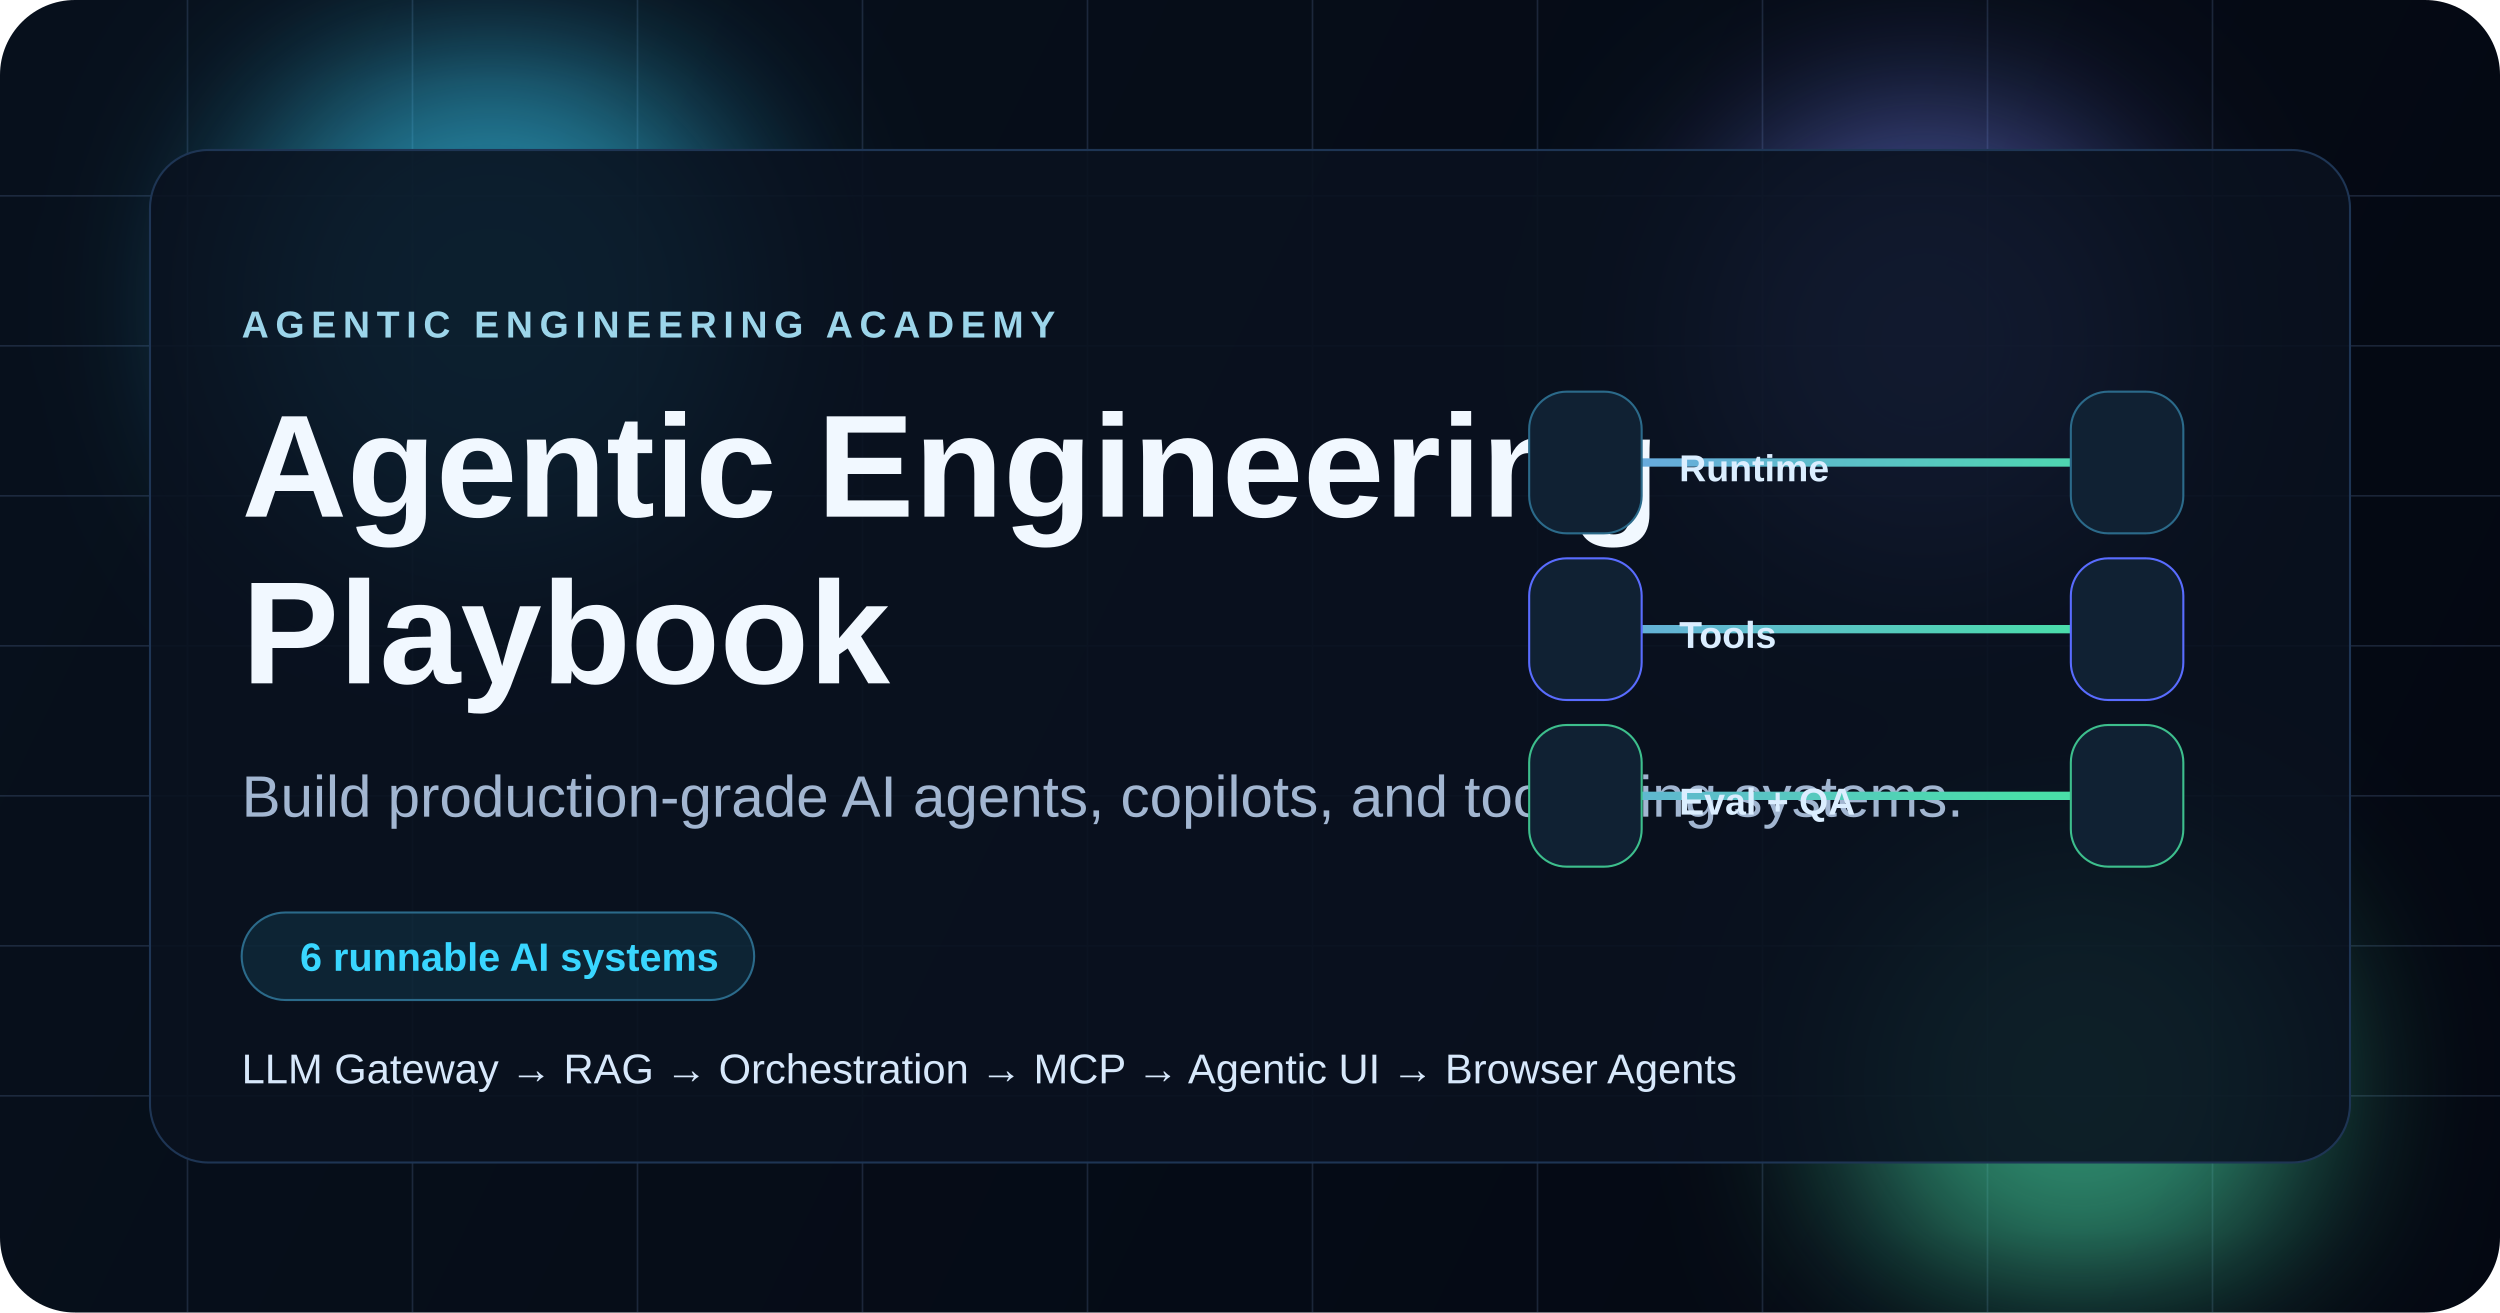
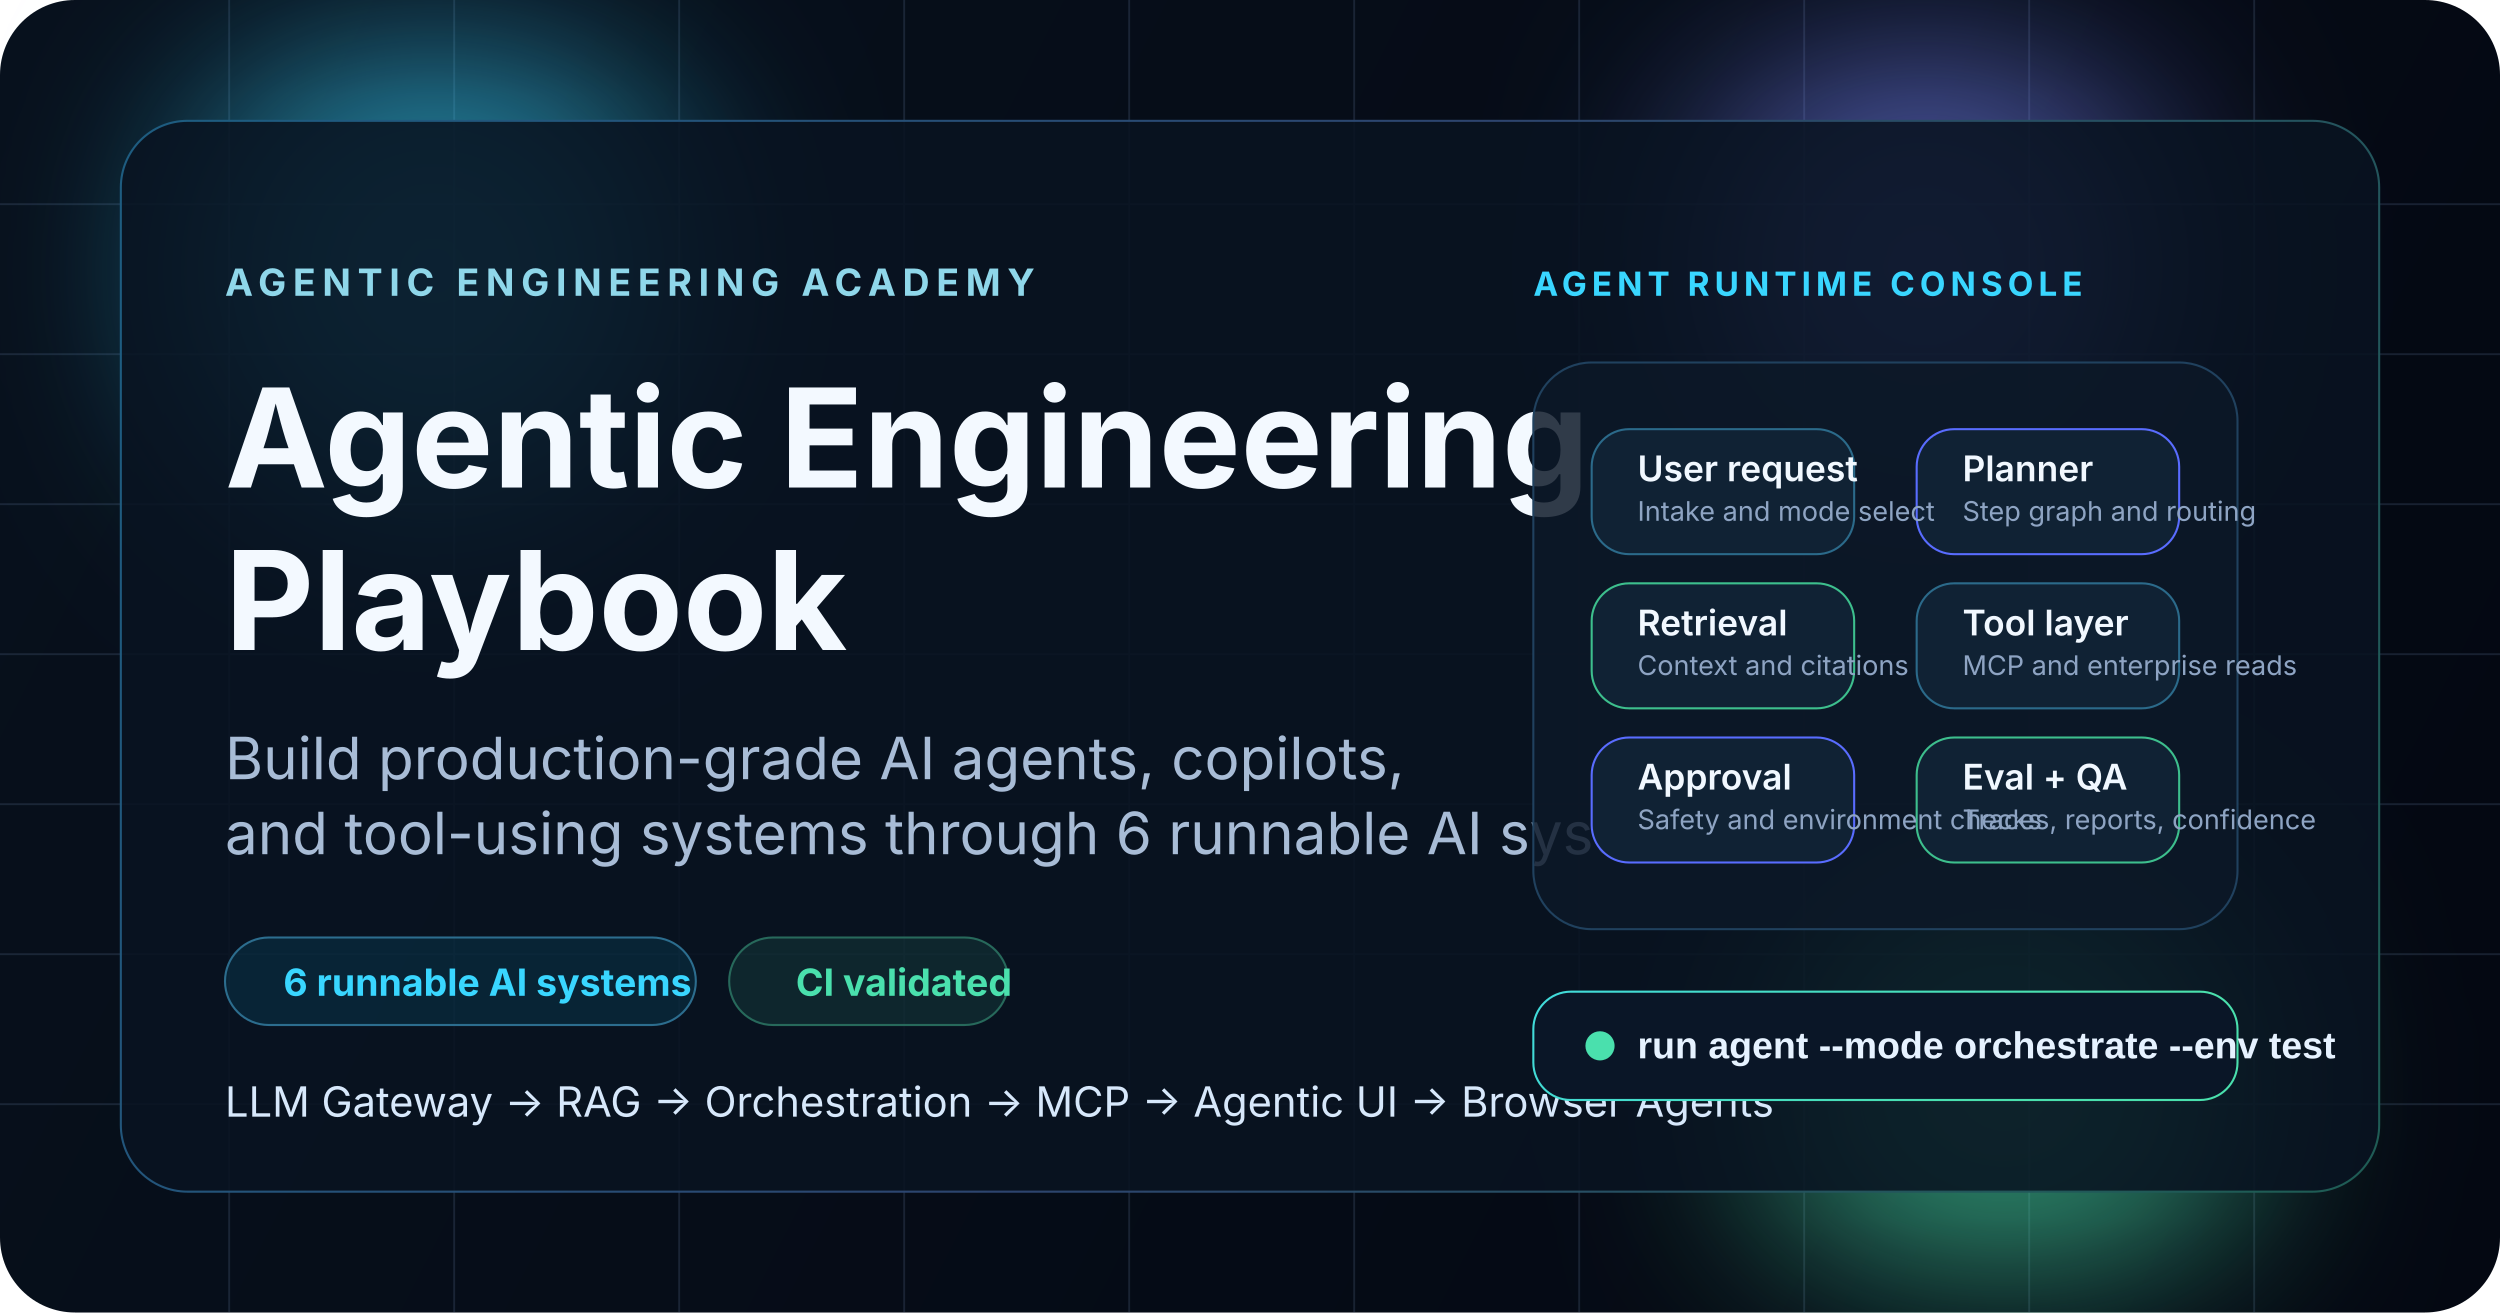
<svg xmlns="http://www.w3.org/2000/svg" width="1200" height="630" viewBox="0 0 1200 630" fill="none">
  <defs>
-     <linearGradient id="bg" x1="80" y1="60" x2="1120" y2="570" gradientUnits="userSpaceOnUse">
+     <linearGradient id="bg" x1="72" y1="48" x2="1128" y2="582" gradientUnits="userSpaceOnUse">
      <stop stop-color="#07101C" />
      <stop offset="1" stop-color="#040812" />
    </linearGradient>
-     <linearGradient id="line" x1="218" y1="152" x2="952" y2="436" gradientUnits="userSpaceOnUse">
+     <linearGradient id="panelStroke" x1="96" y1="92" x2="1104" y2="540" gradientUnits="userSpaceOnUse">
+       <stop stop-color="#1E5C80" />
+       <stop offset="0.5" stop-color="#2D446E" />
+       <stop offset="1" stop-color="#1F5C55" />
+     </linearGradient>
+     <linearGradient id="signal" x1="0" y1="0" x2="1" y2="1">
      <stop stop-color="#39D6FF" />
-       <stop offset="0.52" stop-color="#7B89FF" />
+       <stop offset="0.55" stop-color="#7B89FF" />
      <stop offset="1" stop-color="#49DFA8" />
    </linearGradient>
-     <filter id="glow" x="-80" y="-80" width="1360" height="790" filterUnits="userSpaceOnUse" color-interpolation-filters="sRGB">
-       <feGaussianBlur stdDeviation="42" />
+     <linearGradient id="chipStroke" x1="780" y1="188" x2="1048" y2="412" gradientUnits="userSpaceOnUse">
+       <stop stop-color="#3AD6FF" />
+       <stop offset="1" stop-color="#4AE0AD" />
+     </linearGradient>
+     <filter id="glow" x="-120" y="-120" width="1440" height="870" filterUnits="userSpaceOnUse" color-interpolation-filters="sRGB">
+       <feGaussianBlur stdDeviation="48" />
    </filter>
  </defs>
  <rect width="1200" height="630" rx="36" fill="url(#bg)" />
  <g opacity="0.22">
-     <path d="M0 94H1200" stroke="#6784B5" stroke-width="0.8" />
-     <path d="M0 166H1200" stroke="#6784B5" stroke-width="0.8" />
-     <path d="M0 238H1200" stroke="#6784B5" stroke-width="0.8" />
-     <path d="M0 310H1200" stroke="#6784B5" stroke-width="0.8" />
-     <path d="M0 382H1200" stroke="#6784B5" stroke-width="0.8" />
-     <path d="M0 454H1200" stroke="#6784B5" stroke-width="0.8" />
-     <path d="M0 526H1200" stroke="#6784B5" stroke-width="0.8" />
-     <path d="M90 0V630" stroke="#6784B5" stroke-width="0.8" />
-     <path d="M198 0V630" stroke="#6784B5" stroke-width="0.8" />
-     <path d="M306 0V630" stroke="#6784B5" stroke-width="0.8" />
-     <path d="M414 0V630" stroke="#6784B5" stroke-width="0.8" />
-     <path d="M522 0V630" stroke="#6784B5" stroke-width="0.8" />
-     <path d="M630 0V630" stroke="#6784B5" stroke-width="0.8" />
-     <path d="M738 0V630" stroke="#6784B5" stroke-width="0.8" />
-     <path d="M846 0V630" stroke="#6784B5" stroke-width="0.8" />
-     <path d="M954 0V630" stroke="#6784B5" stroke-width="0.8" />
-     <path d="M1062 0V630" stroke="#6784B5" stroke-width="0.8" />
+     <path d="M0 98H1200" stroke="#5F7899" stroke-width="0.9" />
+     <path d="M0 170H1200" stroke="#5F7899" stroke-width="0.9" />
+     <path d="M0 242H1200" stroke="#5F7899" stroke-width="0.9" />
+     <path d="M0 314H1200" stroke="#5F7899" stroke-width="0.9" />
+     <path d="M0 386H1200" stroke="#5F7899" stroke-width="0.9" />
+     <path d="M0 458H1200" stroke="#5F7899" stroke-width="0.9" />
+     <path d="M0 530H1200" stroke="#5F7899" stroke-width="0.9" />
+     <path d="M110 0V630" stroke="#5F7899" stroke-width="0.9" />
+     <path d="M218 0V630" stroke="#5F7899" stroke-width="0.9" />
+     <path d="M326 0V630" stroke="#5F7899" stroke-width="0.9" />
+     <path d="M434 0V630" stroke="#5F7899" stroke-width="0.9" />
+     <path d="M542 0V630" stroke="#5F7899" stroke-width="0.9" />
+     <path d="M650 0V630" stroke="#5F7899" stroke-width="0.9" />
+     <path d="M758 0V630" stroke="#5F7899" stroke-width="0.9" />
+     <path d="M866 0V630" stroke="#5F7899" stroke-width="0.9" />
+     <path d="M974 0V630" stroke="#5F7899" stroke-width="0.9" />
+     <path d="M1082 0V630" stroke="#5F7899" stroke-width="0.9" />
  </g>
-   <g filter="url(#glow)" opacity="0.6">
-     <circle cx="236" cy="146" r="124" fill="#39D6FF" />
-     <circle cx="924" cy="164" r="108" fill="#7B89FF" />
-     <circle cx="998" cy="520" r="110" fill="#49DFA8" />
+   <g filter="url(#glow)" opacity="0.58">
+     <circle cx="208" cy="130" r="118" fill="#39D6FF" />
+     <circle cx="924" cy="128" r="112" fill="#7B89FF" />
+     <circle cx="962" cy="522" r="116" fill="#49DFA8" />
  </g>
-   <rect x="72" y="72" width="1056" height="486" rx="28" fill="rgba(10,18,31,0.88)" stroke="#1E3554" />
-   <text x="116" y="162" fill="#9CD5EA" font-size="18" font-family="Segoe UI, Arial, sans-serif" font-weight="700" letter-spacing="3.2">
-     AGENTIC ENGINEERING ACADEMY
-   </text>
-   <text x="116" y="248" fill="#F1F8FF" font-size="70" font-family="Segoe UI, Arial, sans-serif" font-weight="700">
-     Agentic Engineering
-   </text>
-   <text x="116" y="328" fill="#F1F8FF" font-size="70" font-family="Segoe UI, Arial, sans-serif" font-weight="700">
-     Playbook
-   </text>
-   <text x="116" y="392" fill="#A2B6D1" font-size="28" font-family="Segoe UI, Arial, sans-serif">
-     Build production-grade AI agents, copilots, and tool-using systems.
-   </text>
-   <rect x="116" y="438" width="246" height="42" rx="21" fill="rgba(57,214,255,0.10)" stroke="#2B6A8A" />
-   <text x="144" y="466" fill="#39D6FF" font-size="19" font-family="Segoe UI, Arial, sans-serif" font-weight="700">
-     6 runnable AI systems
-   </text>
-   <text x="116" y="520" fill="#D7E8FB" font-size="20" font-family="Segoe UI, Arial, sans-serif">
-     LLM Gateway → RAG → Orchestration → MCP → Agentic UI → Browser Agents
-   </text>
-   <path d="M760 222H1022" stroke="url(#line)" stroke-width="4" stroke-linecap="round" />
-   <path d="M760 302H1022" stroke="url(#line)" stroke-width="4" stroke-linecap="round" />
-   <path d="M760 382H1022" stroke="url(#line)" stroke-width="4" stroke-linecap="round" />
-   <rect x="734" y="188" width="54" height="68" rx="18" fill="#102133" stroke="#2B6A8A" />
-   <rect x="734" y="268" width="54" height="68" rx="18" fill="#102133" stroke="#596CFF" />
-   <rect x="734" y="348" width="54" height="68" rx="18" fill="#102133" stroke="#3DBF8D" />
-   <rect x="994" y="188" width="54" height="68" rx="18" fill="#102133" stroke="#2B6A8A" />
-   <rect x="994" y="268" width="54" height="68" rx="18" fill="#102133" stroke="#596CFF" />
-   <rect x="994" y="348" width="54" height="68" rx="18" fill="#102133" stroke="#3DBF8D" />
-   <text x="806" y="231" fill="#DBEEFF" font-size="18" font-family="Segoe UI, Arial, sans-serif" font-weight="600">Runtime</text>
-   <text x="806" y="311" fill="#DBEEFF" font-size="18" font-family="Segoe UI, Arial, sans-serif" font-weight="600">Tools</text>
-   <text x="806" y="391" fill="#DBEEFF" font-size="18" font-family="Segoe UI, Arial, sans-serif" font-weight="600">Eval + QA</text>
+   <rect x="58" y="58" width="1084" height="514" rx="32" fill="#091321" fill-opacity="0.86" stroke="url(#panelStroke)" />
+   <g>
+     <text x="108" y="142" fill="#8FD7EA" font-size="18" font-family="Inter, Segoe UI, Arial, sans-serif" font-weight="700" letter-spacing="3.2">
+       AGENTIC ENGINEERING ACADEMY
+     </text>
+     <text x="108" y="234" fill="#F3F9FF" font-size="66" font-family="Inter, Segoe UI, Arial, sans-serif" font-weight="700">
+       Agentic Engineering
+     </text>
+     <text x="108" y="312" fill="#F3F9FF" font-size="66" font-family="Inter, Segoe UI, Arial, sans-serif" font-weight="700">
+       Playbook
+     </text>
+     <text x="108" y="374" fill="#A8BCD6" font-size="28" font-family="Inter, Segoe UI, Arial, sans-serif">
+       Build production-grade AI agents, copilots,
+     </text>
+     <text x="108" y="410" fill="#A8BCD6" font-size="28" font-family="Inter, Segoe UI, Arial, sans-serif">
+       and tool-using systems through 6 runnable AI systems.
+     </text>
+     <rect x="108" y="450" width="226" height="42" rx="21" fill="#0FA9DC" fill-opacity="0.12" stroke="#2C6D8E" />
+     <text x="136" y="478" fill="#39D6FF" font-size="18" font-family="Inter, Segoe UI, Arial, sans-serif" font-weight="700">
+       6 runnable AI systems
+     </text>
+     <rect x="350" y="450" width="134" height="42" rx="21" fill="#4AE0AD" fill-opacity="0.10" stroke="#27695B" />
+     <text x="382" y="478" fill="#4AE0AD" font-size="18" font-family="Inter, Segoe UI, Arial, sans-serif" font-weight="700">
+       CI validated
+     </text>
+     <text x="108" y="536" fill="#D7E8FB" font-size="20" font-family="Inter, Segoe UI, Arial, sans-serif">
+       LLM Gateway  →  RAG  →  Orchestration  →  MCP  →  Agentic UI  →  Browser Agents
+     </text>
+   </g>
+   <g>
+     <text x="736" y="142" fill="#39D6FF" font-size="16" font-family="Inter, Segoe UI, Arial, sans-serif" font-weight="700" letter-spacing="2.4">
+       AGENT RUNTIME CONSOLE
+     </text>
+     <rect x="736" y="174" width="338" height="272" rx="28" fill="#0C1828" fill-opacity="0.84" stroke="#20415E" />
+     <rect x="764" y="206" width="126" height="60" rx="18" fill="#102234" stroke="#2B6A8A" />
+     <rect x="920" y="206" width="126" height="60" rx="18" fill="#102234" stroke="#596CFF" />
+     <rect x="764" y="280" width="126" height="60" rx="18" fill="#102234" stroke="#3DBF8D" />
+     <rect x="920" y="280" width="126" height="60" rx="18" fill="#102234" stroke="#2B6A8A" />
+     <rect x="764" y="354" width="126" height="60" rx="18" fill="#102234" stroke="#596CFF" />
+     <rect x="920" y="354" width="126" height="60" rx="18" fill="#102234" stroke="#3DBF8D" />
+     <path d="M890 236H920" stroke="url(#signal)" stroke-width="3.5" stroke-linecap="round" />
+     <path d="M890 310H920" stroke="url(#signal)" stroke-width="3.5" stroke-linecap="round" />
+     <path d="M890 384H920" stroke="url(#signal)" stroke-width="3.5" stroke-linecap="round" />
+     <text x="786" y="231" fill="#F1F8FF" font-size="17" font-family="Inter, Segoe UI, Arial, sans-serif" font-weight="600">
+       User request
+     </text>
+     <text x="786" y="250" fill="#8EA4C3" font-size="13" font-family="Inter, Segoe UI, Arial, sans-serif">
+       Intake and mode select
+     </text>
+     <text x="942" y="231" fill="#F1F8FF" font-size="17" font-family="Inter, Segoe UI, Arial, sans-serif" font-weight="600">
+       Planner
+     </text>
+     <text x="942" y="250" fill="#8EA4C3" font-size="13" font-family="Inter, Segoe UI, Arial, sans-serif">
+       Step graph and routing
+     </text>
+     <text x="786" y="305" fill="#F1F8FF" font-size="17" font-family="Inter, Segoe UI, Arial, sans-serif" font-weight="600">
+       Retrieval
+     </text>
+     <text x="786" y="324" fill="#8EA4C3" font-size="13" font-family="Inter, Segoe UI, Arial, sans-serif">
+       Context and citations
+     </text>
+     <text x="942" y="305" fill="#F1F8FF" font-size="17" font-family="Inter, Segoe UI, Arial, sans-serif" font-weight="600">
+       Tool layer
+     </text>
+     <text x="942" y="324" fill="#8EA4C3" font-size="13" font-family="Inter, Segoe UI, Arial, sans-serif">
+       MCP and enterprise reads
+     </text>
+     <text x="786" y="379" fill="#F1F8FF" font-size="17" font-family="Inter, Segoe UI, Arial, sans-serif" font-weight="600">
+       Approval
+     </text>
+     <text x="786" y="398" fill="#8EA4C3" font-size="13" font-family="Inter, Segoe UI, Arial, sans-serif">
+       Safety and environment checks
+     </text>
+     <text x="942" y="379" fill="#F1F8FF" font-size="17" font-family="Inter, Segoe UI, Arial, sans-serif" font-weight="600">
+       Eval + QA
+     </text>
+     <text x="942" y="398" fill="#8EA4C3" font-size="13" font-family="Inter, Segoe UI, Arial, sans-serif">
+       Traces, reports, confidence
+     </text>
+   </g>
+   <g>
+     <rect x="736" y="476" width="338" height="52" rx="18" fill="#0A1627" stroke="url(#chipStroke)" />
+     <circle cx="768" cy="502" r="7" fill="#4AE0AD" />
+     <text x="786" y="508" fill="#E6F2FF" font-size="18" font-family="JetBrains Mono, Segoe UI, Arial, monospace" font-weight="600">
+       run agent --mode orchestrate --env test
+     </text>
+   </g>
</svg>
